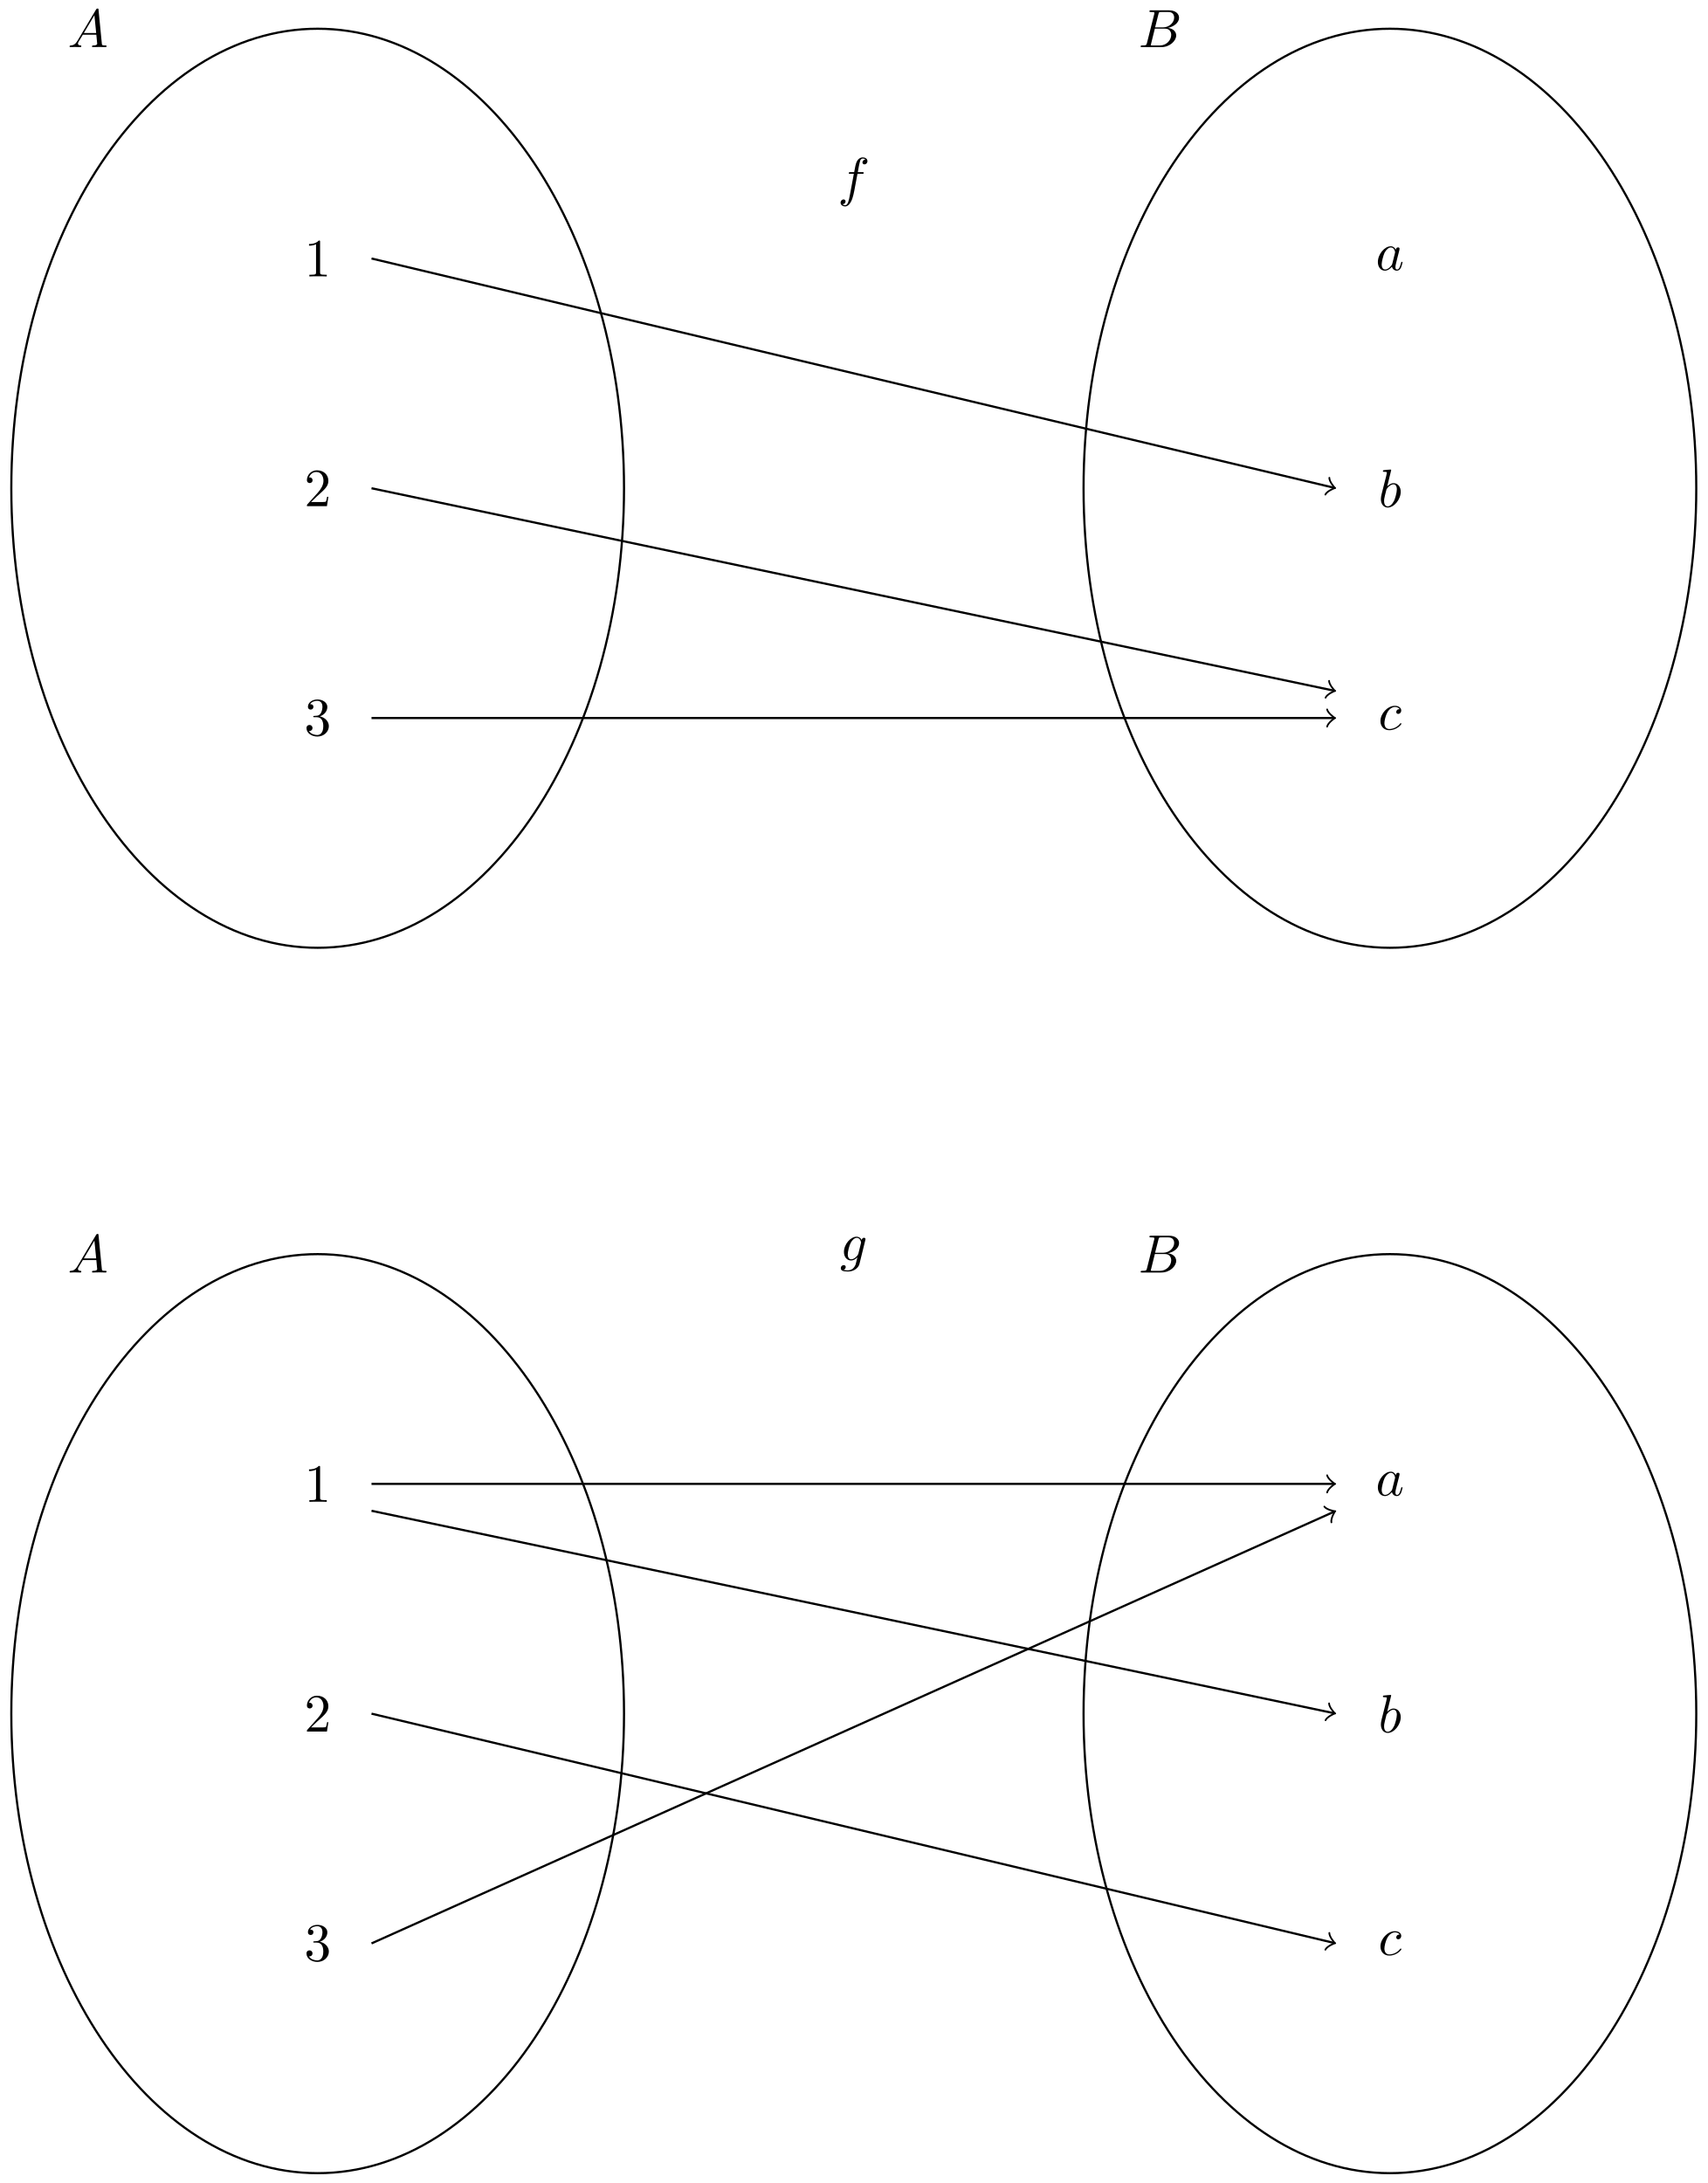
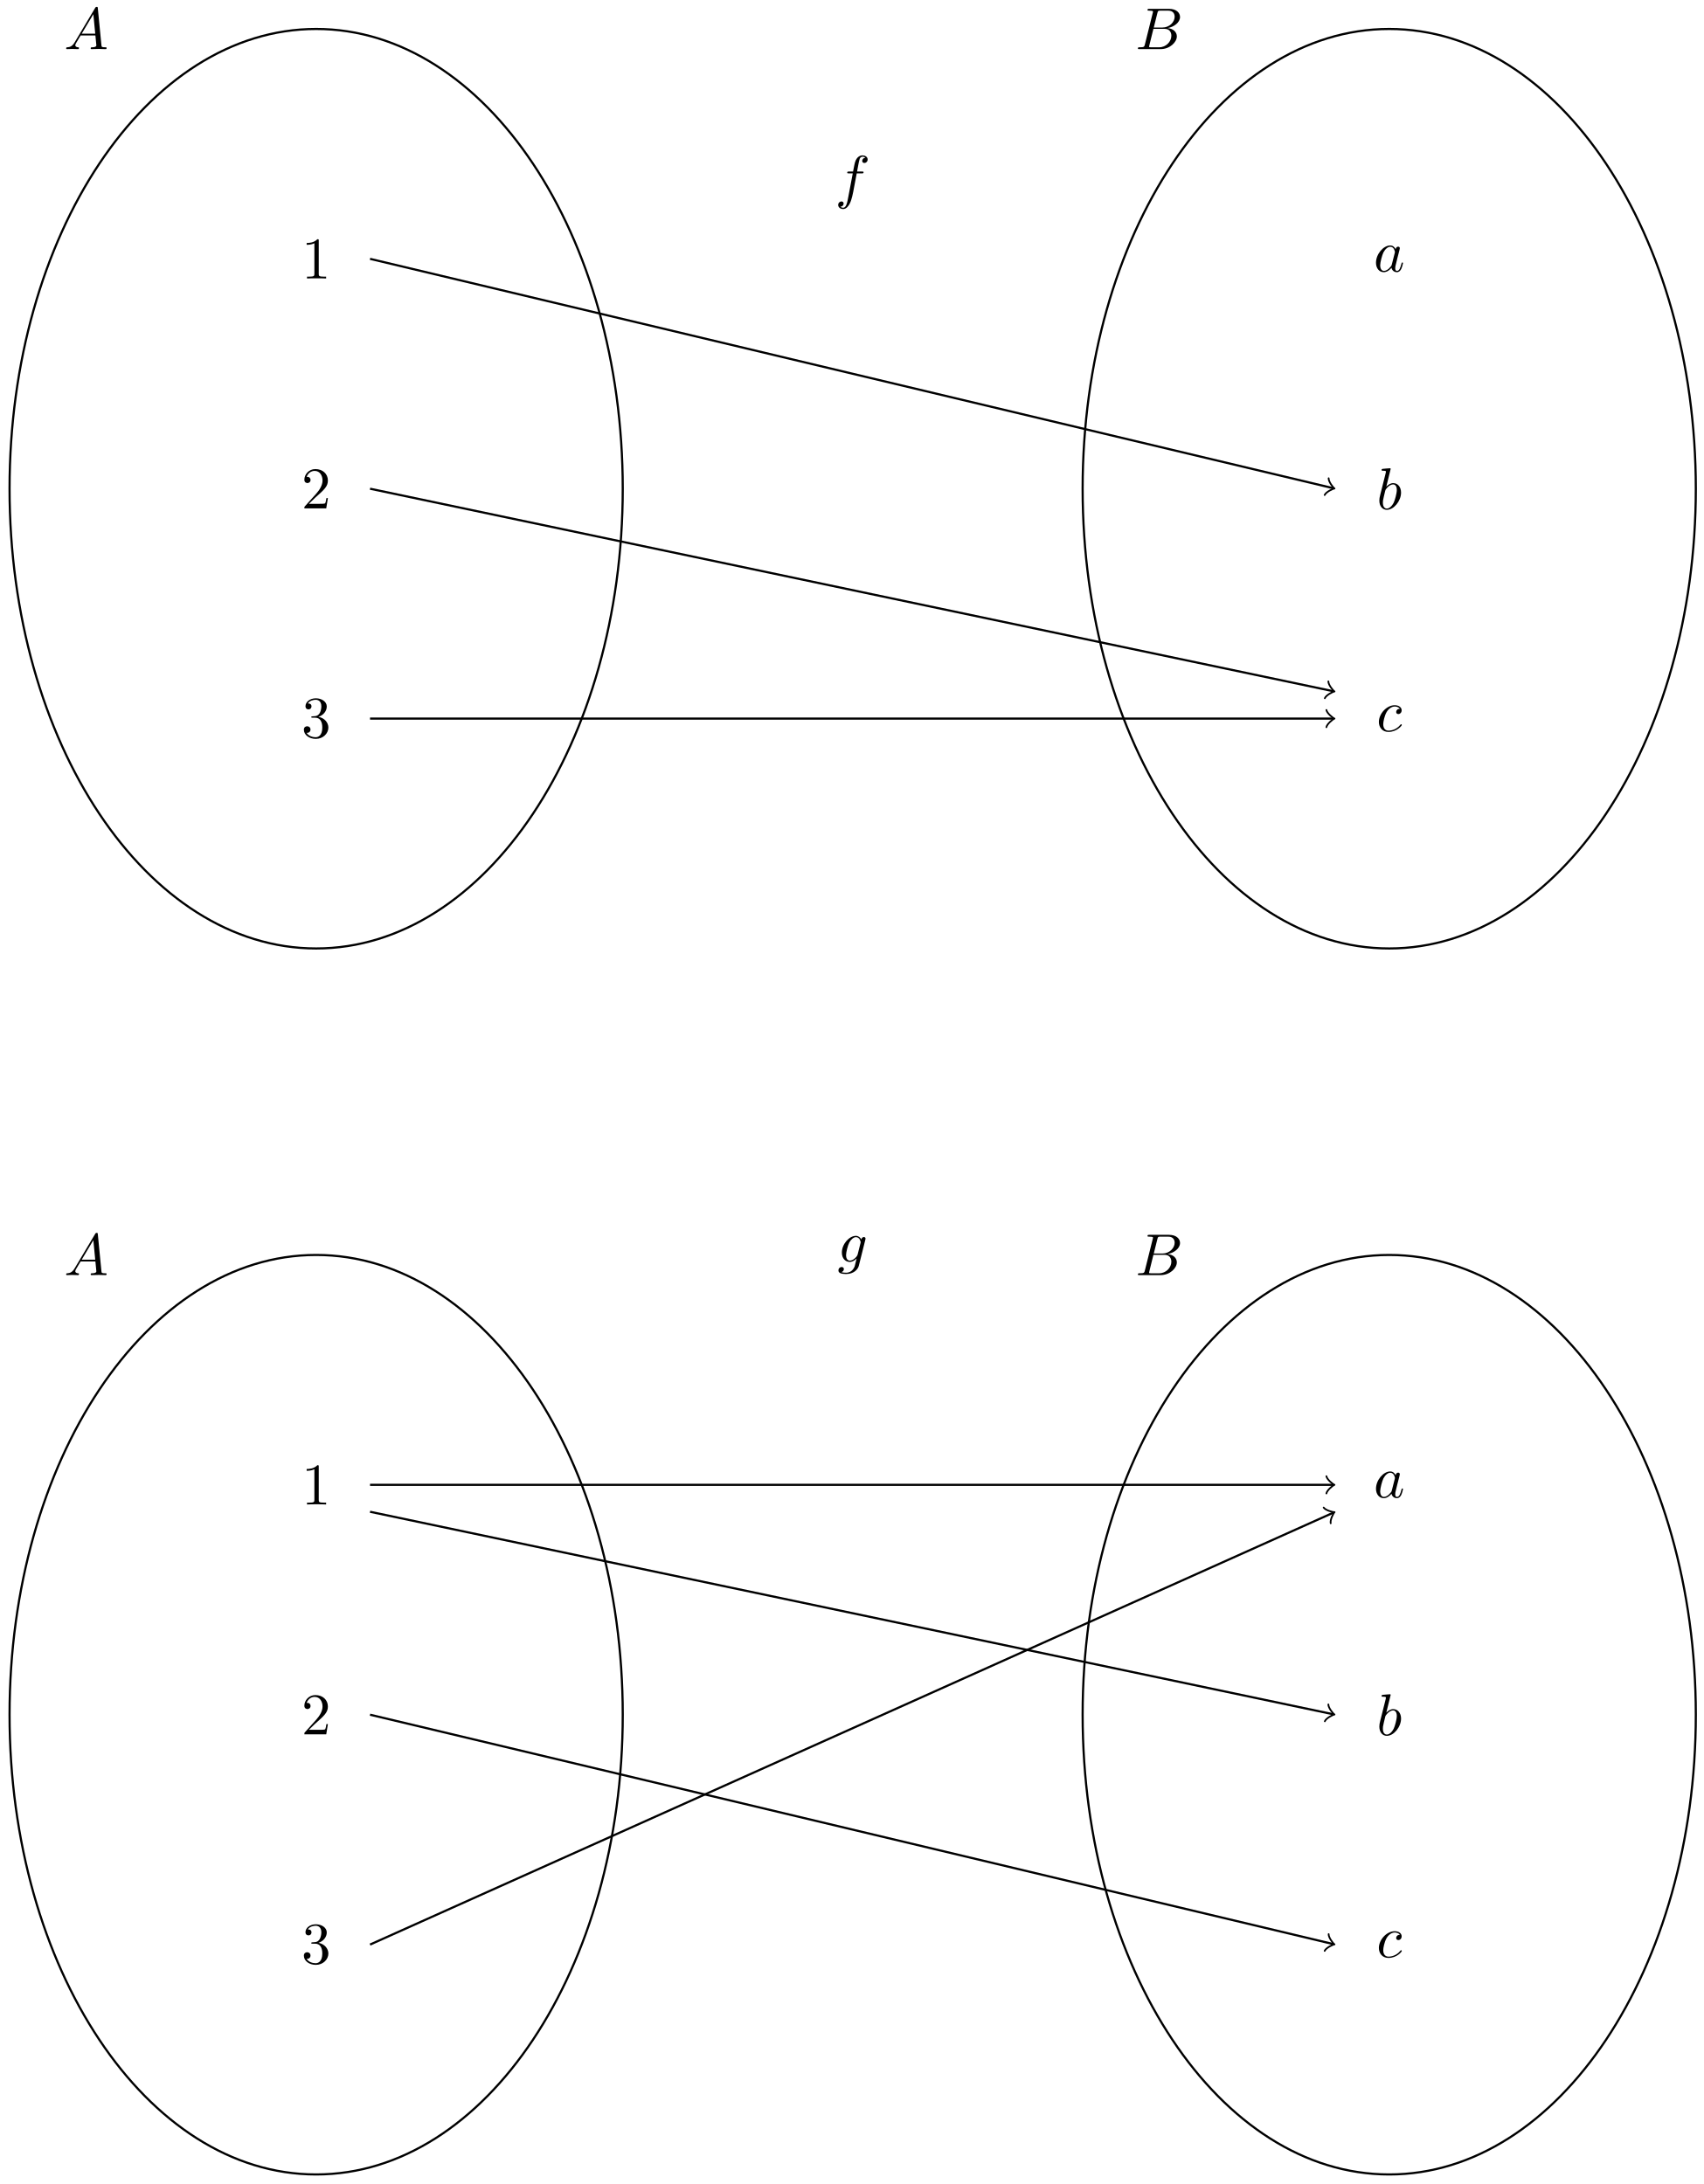
- <svg xmlns="http://www.w3.org/2000/svg" xmlns:xlink="http://www.w3.org/1999/xlink" width="316pt" height="404pt" viewBox="0 0 316 404" version="1.1">
+ <svg xmlns="http://www.w3.org/2000/svg" xmlns:xlink="http://www.w3.org/1999/xlink" version="1.1" width="315" height="404" viewBox="0 0 315 404">
  <defs>
-     <g>
-       <symbol overflow="visible" id="glyph0-0">
-         <path style="stroke:none;" d="" />
-       </symbol>
-       <symbol overflow="visible" id="glyph0-1">
-         <path style="stroke:none;" d="M 4.172 0 L 4.172 -0.312 L 3.859 -0.312 C 2.953 -0.312 2.938 -0.422 2.938 -0.781 L 2.938 -6.375 C 2.938 -6.625 2.938 -6.641 2.703 -6.641 C 2.078 -6 1.203 -6 0.891 -6 L 0.891 -5.688 C 1.094 -5.688 1.672 -5.688 2.188 -5.953 L 2.188 -0.781 C 2.188 -0.422 2.156 -0.312 1.266 -0.312 L 0.953 -0.312 L 0.953 0 C 1.297 -0.031 2.156 -0.031 2.562 -0.031 C 2.953 -0.031 3.828 -0.031 4.172 0 Z M 4.172 0 " />
-       </symbol>
-       <symbol overflow="visible" id="glyph0-2">
-         <path style="stroke:none;" d="M 4.469 -1.734 L 4.234 -1.734 C 4.172 -1.438 4.109 -1 4 -0.844 C 3.938 -0.766 3.281 -0.766 3.062 -0.766 L 1.266 -0.766 L 2.328 -1.797 C 3.875 -3.172 4.469 -3.703 4.469 -4.703 C 4.469 -5.844 3.578 -6.641 2.359 -6.641 C 1.234 -6.641 0.5 -5.719 0.5 -4.828 C 0.5 -4.281 1 -4.281 1.031 -4.281 C 1.203 -4.281 1.547 -4.391 1.547 -4.812 C 1.547 -5.062 1.359 -5.328 1.016 -5.328 C 0.938 -5.328 0.922 -5.328 0.891 -5.312 C 1.109 -5.969 1.656 -6.328 2.234 -6.328 C 3.141 -6.328 3.562 -5.516 3.562 -4.703 C 3.562 -3.906 3.078 -3.125 2.516 -2.5 L 0.609 -0.375 C 0.5 -0.266 0.5 -0.234 0.5 0 L 4.203 0 Z M 4.469 -1.734 " />
-       </symbol>
-       <symbol overflow="visible" id="glyph0-3">
-         <path style="stroke:none;" d="M 4.562 -1.703 C 4.562 -2.516 3.922 -3.297 2.891 -3.516 C 3.703 -3.781 4.281 -4.469 4.281 -5.266 C 4.281 -6.078 3.406 -6.641 2.453 -6.641 C 1.453 -6.641 0.688 -6.047 0.688 -5.281 C 0.688 -4.953 0.906 -4.766 1.203 -4.766 C 1.5 -4.766 1.703 -4.984 1.703 -5.281 C 1.703 -5.766 1.234 -5.766 1.094 -5.766 C 1.391 -6.266 2.047 -6.391 2.406 -6.391 C 2.828 -6.391 3.375 -6.172 3.375 -5.281 C 3.375 -5.156 3.344 -4.578 3.094 -4.141 C 2.797 -3.656 2.453 -3.625 2.203 -3.625 C 2.125 -3.609 1.891 -3.594 1.812 -3.594 C 1.734 -3.578 1.672 -3.562 1.672 -3.469 C 1.672 -3.359 1.734 -3.359 1.906 -3.359 L 2.344 -3.359 C 3.156 -3.359 3.531 -2.688 3.531 -1.703 C 3.531 -0.344 2.844 -0.062 2.406 -0.062 C 1.969 -0.062 1.219 -0.234 0.875 -0.812 C 1.219 -0.766 1.531 -0.984 1.531 -1.359 C 1.531 -1.719 1.266 -1.922 0.984 -1.922 C 0.734 -1.922 0.422 -1.781 0.422 -1.344 C 0.422 -0.438 1.344 0.219 2.438 0.219 C 3.656 0.219 4.562 -0.688 4.562 -1.703 Z M 4.562 -1.703 " />
-       </symbol>
-       <symbol overflow="visible" id="glyph1-0">
-         <path style="stroke:none;" d="" />
-       </symbol>
-       <symbol overflow="visible" id="glyph1-1">
-         <path style="stroke:none;" d="M 3.719 -3.766 C 3.531 -4.141 3.25 -4.406 2.797 -4.406 C 1.641 -4.406 0.406 -2.938 0.406 -1.484 C 0.406 -0.547 0.953 0.109 1.719 0.109 C 1.922 0.109 2.422 0.062 3.016 -0.641 C 3.094 -0.219 3.453 0.109 3.922 0.109 C 4.281 0.109 4.5 -0.125 4.672 -0.438 C 4.828 -0.797 4.969 -1.406 4.969 -1.422 C 4.969 -1.531 4.875 -1.531 4.844 -1.531 C 4.75 -1.531 4.734 -1.484 4.703 -1.344 C 4.531 -0.703 4.359 -0.109 3.953 -0.109 C 3.672 -0.109 3.656 -0.375 3.656 -0.562 C 3.656 -0.781 3.672 -0.875 3.781 -1.312 C 3.891 -1.719 3.906 -1.828 4 -2.203 L 4.359 -3.594 C 4.422 -3.875 4.422 -3.891 4.422 -3.938 C 4.422 -4.109 4.312 -4.203 4.141 -4.203 C 3.891 -4.203 3.75 -3.984 3.719 -3.766 Z M 3.078 -1.188 C 3.016 -1 3.016 -0.984 2.875 -0.812 C 2.438 -0.266 2.031 -0.109 1.75 -0.109 C 1.25 -0.109 1.109 -0.656 1.109 -1.047 C 1.109 -1.547 1.422 -2.766 1.656 -3.234 C 1.969 -3.812 2.406 -4.188 2.812 -4.188 C 3.453 -4.188 3.594 -3.375 3.594 -3.312 C 3.594 -3.25 3.578 -3.188 3.562 -3.141 Z M 3.078 -1.188 " />
-       </symbol>
-       <symbol overflow="visible" id="glyph1-2">
-         <path style="stroke:none;" d="M 2.375 -6.812 C 2.375 -6.812 2.375 -6.922 2.25 -6.922 C 2.031 -6.922 1.297 -6.844 1.031 -6.812 C 0.953 -6.812 0.844 -6.797 0.844 -6.625 C 0.844 -6.5 0.938 -6.5 1.094 -6.5 C 1.562 -6.5 1.578 -6.438 1.578 -6.328 C 1.578 -6.266 1.5 -5.922 1.453 -5.719 L 0.625 -2.469 C 0.516 -1.969 0.469 -1.797 0.469 -1.453 C 0.469 -0.516 1 0.109 1.734 0.109 C 2.906 0.109 4.141 -1.375 4.141 -2.812 C 4.141 -3.719 3.609 -4.406 2.812 -4.406 C 2.359 -4.406 1.938 -4.109 1.641 -3.812 Z M 1.453 -3.047 C 1.5 -3.266 1.5 -3.281 1.594 -3.391 C 2.078 -4.031 2.531 -4.188 2.797 -4.188 C 3.156 -4.188 3.422 -3.891 3.422 -3.25 C 3.422 -2.656 3.094 -1.516 2.906 -1.141 C 2.578 -0.469 2.125 -0.109 1.734 -0.109 C 1.391 -0.109 1.062 -0.375 1.062 -1.109 C 1.062 -1.312 1.062 -1.5 1.219 -2.125 Z M 1.453 -3.047 " />
-       </symbol>
-       <symbol overflow="visible" id="glyph1-3">
-         <path style="stroke:none;" d="M 3.953 -3.781 C 3.781 -3.781 3.656 -3.781 3.516 -3.656 C 3.344 -3.5 3.328 -3.328 3.328 -3.266 C 3.328 -3.016 3.516 -2.906 3.703 -2.906 C 3.984 -2.906 4.25 -3.156 4.25 -3.547 C 4.25 -4.031 3.781 -4.406 3.078 -4.406 C 1.734 -4.406 0.406 -2.984 0.406 -1.578 C 0.406 -0.672 0.984 0.109 2.031 0.109 C 3.453 0.109 4.281 -0.953 4.281 -1.062 C 4.281 -1.125 4.234 -1.203 4.172 -1.203 C 4.109 -1.203 4.094 -1.172 4.031 -1.094 C 3.25 -0.109 2.156 -0.109 2.047 -0.109 C 1.422 -0.109 1.141 -0.594 1.141 -1.203 C 1.141 -1.609 1.344 -2.578 1.688 -3.188 C 2 -3.766 2.547 -4.188 3.094 -4.188 C 3.422 -4.188 3.812 -4.062 3.953 -3.781 Z M 3.953 -3.781 " />
-       </symbol>
-       <symbol overflow="visible" id="glyph1-4">
-         <path style="stroke:none;" d="M 1.781 -1.141 C 1.391 -0.484 1 -0.344 0.562 -0.312 C 0.438 -0.297 0.344 -0.297 0.344 -0.109 C 0.344 -0.047 0.406 0 0.484 0 C 0.75 0 1.062 -0.031 1.328 -0.031 C 1.672 -0.031 2.016 0 2.328 0 C 2.391 0 2.516 0 2.516 -0.188 C 2.516 -0.297 2.438 -0.312 2.359 -0.312 C 2.141 -0.328 1.891 -0.406 1.891 -0.656 C 1.891 -0.781 1.953 -0.891 2.031 -1.031 L 2.797 -2.297 L 5.297 -2.297 C 5.312 -2.094 5.453 -0.734 5.453 -0.641 C 5.453 -0.344 4.938 -0.312 4.734 -0.312 C 4.594 -0.312 4.5 -0.312 4.5 -0.109 C 4.5 0 4.609 0 4.641 0 C 5.047 0 5.469 -0.031 5.875 -0.031 C 6.125 -0.031 6.766 0 7.016 0 C 7.062 0 7.188 0 7.188 -0.203 C 7.188 -0.312 7.094 -0.312 6.953 -0.312 C 6.344 -0.312 6.344 -0.375 6.312 -0.672 L 5.703 -6.891 C 5.688 -7.094 5.688 -7.141 5.516 -7.141 C 5.359 -7.141 5.312 -7.062 5.25 -6.969 Z M 2.984 -2.609 L 4.938 -5.906 L 5.266 -2.609 Z M 2.984 -2.609 " />
-       </symbol>
-       <symbol overflow="visible" id="glyph1-5">
-         <path style="stroke:none;" d="M 1.594 -0.781 C 1.5 -0.391 1.469 -0.312 0.688 -0.312 C 0.516 -0.312 0.422 -0.312 0.422 -0.109 C 0.422 0 0.516 0 0.688 0 L 4.25 0 C 5.828 0 7 -1.172 7 -2.156 C 7 -2.875 6.422 -3.453 5.453 -3.562 C 6.484 -3.75 7.531 -4.484 7.531 -5.438 C 7.531 -6.172 6.875 -6.812 5.688 -6.812 L 2.328 -6.812 C 2.141 -6.812 2.047 -6.812 2.047 -6.609 C 2.047 -6.5 2.141 -6.5 2.328 -6.5 C 2.344 -6.5 2.531 -6.5 2.703 -6.484 C 2.875 -6.453 2.969 -6.453 2.969 -6.312 C 2.969 -6.281 2.953 -6.25 2.938 -6.125 Z M 3.094 -3.656 L 3.719 -6.125 C 3.812 -6.469 3.828 -6.5 4.25 -6.5 L 5.547 -6.5 C 6.422 -6.5 6.625 -5.906 6.625 -5.469 C 6.625 -4.594 5.766 -3.656 4.562 -3.656 Z M 2.656 -0.312 C 2.516 -0.312 2.5 -0.312 2.438 -0.312 C 2.328 -0.328 2.297 -0.344 2.297 -0.422 C 2.297 -0.453 2.297 -0.469 2.359 -0.641 L 3.047 -3.422 L 4.922 -3.422 C 5.875 -3.422 6.078 -2.688 6.078 -2.266 C 6.078 -1.281 5.188 -0.312 4 -0.312 Z M 2.656 -0.312 " />
-       </symbol>
-       <symbol overflow="visible" id="glyph1-6">
-         <path style="stroke:none;" d="M 3.656 -3.984 L 4.516 -3.984 C 4.719 -3.984 4.812 -3.984 4.812 -4.188 C 4.812 -4.297 4.719 -4.297 4.547 -4.297 L 3.719 -4.297 L 3.922 -5.438 C 3.969 -5.641 4.109 -6.344 4.172 -6.469 C 4.25 -6.656 4.422 -6.812 4.641 -6.812 C 4.672 -6.812 4.938 -6.812 5.125 -6.625 C 4.688 -6.594 4.578 -6.234 4.578 -6.094 C 4.578 -5.859 4.766 -5.734 4.953 -5.734 C 5.219 -5.734 5.5 -5.969 5.5 -6.344 C 5.5 -6.797 5.047 -7.031 4.641 -7.031 C 4.297 -7.031 3.672 -6.844 3.375 -5.859 C 3.312 -5.656 3.281 -5.547 3.047 -4.297 L 2.359 -4.297 C 2.156 -4.297 2.047 -4.297 2.047 -4.109 C 2.047 -3.984 2.141 -3.984 2.328 -3.984 L 2.984 -3.984 L 2.25 -0.047 C 2.062 0.922 1.891 1.828 1.375 1.828 C 1.328 1.828 1.094 1.828 0.891 1.641 C 1.359 1.609 1.453 1.25 1.453 1.109 C 1.453 0.875 1.266 0.75 1.078 0.75 C 0.812 0.75 0.531 0.984 0.531 1.359 C 0.531 1.797 0.969 2.047 1.375 2.047 C 1.922 2.047 2.328 1.453 2.5 1.078 C 2.828 0.453 3.047 -0.75 3.062 -0.828 Z M 3.656 -3.984 " />
-       </symbol>
-       <symbol overflow="visible" id="glyph1-7">
-         <path style="stroke:none;" d="M 4.688 -3.766 C 4.703 -3.812 4.719 -3.875 4.719 -3.938 C 4.719 -4.109 4.609 -4.203 4.438 -4.203 C 4.344 -4.203 4.062 -4.141 4.031 -3.781 C 3.844 -4.141 3.5 -4.406 3.094 -4.406 C 1.969 -4.406 0.734 -3.016 0.734 -1.578 C 0.734 -0.594 1.328 0 2.047 0 C 2.641 0 3.109 -0.469 3.203 -0.578 L 3.219 -0.562 C 3.016 0.312 2.891 0.734 2.891 0.75 C 2.844 0.844 2.516 1.828 1.453 1.828 C 1.266 1.828 0.938 1.812 0.656 1.719 C 0.953 1.641 1.062 1.375 1.062 1.203 C 1.062 1.047 0.953 0.859 0.688 0.859 C 0.469 0.859 0.156 1.031 0.156 1.438 C 0.156 1.844 0.516 2.047 1.469 2.047 C 2.719 2.047 3.438 1.266 3.594 0.672 Z M 3.406 -1.281 C 3.344 -1.016 3.109 -0.766 2.891 -0.578 C 2.688 -0.406 2.375 -0.219 2.078 -0.219 C 1.578 -0.219 1.438 -0.734 1.438 -1.141 C 1.438 -1.609 1.719 -2.797 2 -3.297 C 2.266 -3.781 2.688 -4.188 3.109 -4.188 C 3.766 -4.188 3.906 -3.375 3.906 -3.328 C 3.906 -3.281 3.891 -3.219 3.875 -3.188 Z M 3.406 -1.281 " />
-       </symbol>
-     </g>
+     <path id="font_1_82" d="M.419 0V.031H.387C.297 .031 .294 .042 .294 .079V.64C.294 .664 .294 .666 .271 .666 .209 .602 .121 .602 .089 .602V.571C.109 .571 .168 .571 .22 .597V.079C.22 .043 .217 .031 .127 .031H.095V0C.13 .003 .217 .003 .257 .003 .297 .003 .384 .003 .419 0Z" />
+     <path id="font_1_107" d="M.449 .174H.424C.419 .144 .412 .1 .402 .085 .395 .077 .329 .077 .307 .077H.127L.233 .18C.389 .318 .449 .372 .449 .472 .449 .586 .359 .666 .237 .666 .124 .666 .05 .574 .05 .485 .05 .429 .1 .429 .103 .429 .12 .429 .155 .441 .155 .482 .155 .508 .137 .534 .102 .534 .094 .534 .092 .534 .089 .533 .112 .598 .166 .635 .224 .635 .315 .635 .358 .554 .358 .472 .358 .392 .308 .313 .253 .251L.061 .037C.05 .026 .05 .024 .05 0H.421L.449 .174Z" />
+     <path id="font_1_106" d="M.457 .17C.457 .253 .394 .331 .29 .352 .372 .379 .43 .449 .43 .528 .43 .61 .342 .666 .246 .666 .145 .666 .069 .606 .069 .53 .069 .497 .091 .478 .12 .478 .151 .478 .171 .5 .171 .529 .171 .579 .124 .579 .109 .579 .14 .628 .206 .641 .242 .641 .283 .641 .338 .619 .338 .529 .338 .517 .336 .459 .31 .415 .28 .367 .246 .364 .221 .363 .213 .362 .189 .36 .182 .36 .174 .359 .167 .358 .167 .348 .167 .337 .174 .337 .191 .337H.235C.317 .337 .354 .269 .354 .17 .354 .034 .285 .006 .241 .006 .198 .006 .123 .022 .088 .081 .123 .076 .154 .098 .154 .136 .154 .172 .127 .192 .098 .192 .074 .192 .042 .178 .042 .134 .042 .043 .135-.022 .244-.022 .366-.022 .457 .068 .457 .17Z" />
+     <path id="font_2_3" d="M.373 .378C.355 .415 .326 .442 .281 .442 .164 .442 .04 .295 .04 .149 .04 .055 .095-.011 .173-.011 .193-.011 .243-.007 .303 .064 .311 .022 .346-.011 .394-.011 .429-.011 .452 .012 .468 .044 .485 .08 .498 .141 .498 .143 .498 .153 .489 .153 .486 .153 .476 .153 .475 .149 .472 .135 .455 .07 .437 .011 .396 .011 .369 .011 .366 .037 .366 .057 .366 .079 .368 .087 .379 .131 .39 .173 .392 .183 .401 .221L.437 .361C.444 .389 .444 .391 .444 .395 .444 .412 .432 .422 .415 .422 .391 .422 .376 .4 .373 .378M.308 .119C.303 .101 .303 .099 .288 .082 .244 .027 .203 .011 .175 .011 .125 .011 .111 .066 .111 .105 .111 .155 .143 .278 .166 .324 .197 .383 .242 .42 .282 .42 .347 .42 .361 .338 .361 .332 .361 .326 .359 .32 .358 .315L.308 .119Z" />
+     <path id="font_2_4" d="M.239 .683C.239 .684 .239 .694 .226 .694 .203 .694 .13 .686 .104 .684 .096 .683 .085 .682 .085 .664 .085 .652 .094 .652 .109 .652 .157 .652 .159 .645 .159 .635 .159 .628 .15 .594 .145 .573L.063 .247C.051 .197 .047 .181 .047 .146 .047 .051 .1-.011 .174-.011 .292-.011 .415 .138 .415 .282 .415 .373 .362 .442 .282 .442 .236 .442 .195 .413 .165 .382L.239 .683M.145 .305C.151 .327 .151 .329 .16 .34 .209 .405 .254 .42 .28 .42 .316 .42 .343 .39 .343 .326 .343 .267 .31 .152 .292 .114 .259 .047 .213 .011 .174 .011 .14 .011 .107 .038 .107 .112 .107 .131 .107 .15 .123 .213L.145 .305Z" />
+     <path id="font_2_5" d="M.396 .38C.38 .38 .366 .38 .352 .366 .336 .351 .334 .334 .334 .327 .334 .303 .352 .292 .371 .292 .4 .292 .427 .316 .427 .356 .427 .405 .38 .442 .309 .442 .174 .442 .041 .299 .041 .158 .041 .068 .099-.011 .203-.011 .346-.011 .43 .095 .43 .107 .43 .113 .424 .12 .418 .12 .413 .12 .411 .118 .405 .11 .326 .011 .217 .011 .205 .011 .142 .011 .115 .06 .115 .12 .115 .161 .135 .258 .169 .32 .2 .377 .255 .42 .31 .42 .344 .42 .382 .407 .396 .38Z" />
+     <path id="font_2_1" d="M.179 .115C.139 .048 .1 .034 .056 .031 .044 .03 .035 .03 .035 .011 .035 .005 .04 0 .048 0 .075 0 .106 .003 .134 .003 .167 .003 .202 0 .234 0 .24 0 .253 0 .253 .019 .253 .03 .244 .031 .237 .031 .214 .033 .19 .041 .19 .066 .19 .078 .196 .089 .204 .103L.28 .231H.531C.533 .21 .547 .074 .547 .064 .547 .034 .495 .031 .475 .031 .461 .031 .451 .031 .451 .011 .451 0 .463 0 .465 0 .506 0 .549 .003 .59 .003 .615 .003 .678 0 .703 0 .709 0 .721 0 .721 .02 .721 .031 .711 .031 .698 .031 .636 .031 .636 .038 .633 .067L.572 .692C.57 .712 .57 .716 .553 .716 .537 .716 .533 .709 .527 .699L.179 .115M.299 .262 .496 .592 .528 .262H.299Z" />
+     <path id="font_2_2" d="M.16 .078C.15 .039 .148 .031 .069 .031 .052 .031 .042 .031 .042 .011 .042 0 .051 0 .069 0H.426C.584 0 .702 .118 .702 .216 .702 .288 .644 .346 .547 .357 .651 .376 .756 .45 .756 .545 .756 .619 .69 .683 .57 .683H.234C.215 .683 .205 .683 .205 .663 .205 .652 .214 .652 .233 .652 .235 .652 .254 .652 .271 .65 .289 .648 .298 .647 .298 .634 .298 .63 .297 .627 .294 .615L.16 .078M.311 .366 .373 .614C.382 .649 .384 .652 .427 .652H.556C.644 .652 .665 .593 .665 .549 .665 .461 .579 .366 .457 .366H.311M.266 .031C.252 .031 .25 .031 .244 .032 .234 .033 .231 .034 .231 .042 .231 .045 .231 .047 .236 .065L.305 .344H.494C.59 .344 .609 .27 .609 .227 .609 .128 .52 .031 .402 .031H.266Z" />
+     <path id="font_2_6" d="M.367 .4H.453C.473 .4 .483 .4 .483 .42 .483 .431 .473 .431 .456 .431H.373L.394 .545C.398 .566 .412 .637 .418 .649 .427 .668 .444 .683 .465 .683 .469 .683 .495 .683 .514 .665 .47 .661 .46 .626 .46 .611 .46 .588 .478 .576 .497 .576 .523 .576 .552 .598 .552 .636 .552 .682 .506 .705 .465 .705 .431 .705 .368 .687 .338 .588 .332 .567 .329 .557 .305 .431H.236C.217 .431 .206 .431 .206 .412 .206 .4 .215 .4 .234 .4H.3L.225 .005C.207-.092 .19-.183 .138-.183 .134-.183 .109-.183 .09-.165 .136-.162 .145-.126 .145-.111 .145-.088 .127-.076 .108-.076 .082-.076 .053-.098 .053-.136 .053-.181 .097-.205 .138-.205 .193-.205 .233-.146 .251-.108 .283-.045 .306 .076 .307 .083L.367 .4Z" />
+     <path id="font_2_7" d="M.471 .377C.472 .383 .474 .388 .474 .395 .474 .412 .462 .422 .445 .422 .435 .422 .408 .415 .404 .379 .386 .416 .351 .442 .311 .442 .197 .442 .073 .302 .073 .158 .073 .059 .134 0 .206 0 .265 0 .312 .047 .322 .058L.323 .057C.302-.032 .29-.073 .29-.075 .286-.084 .252-.183 .146-.183 .127-.183 .094-.182 .066-.173 .096-.164 .107-.138 .107-.121 .107-.105 .096-.086 .069-.086 .047-.086 .015-.104 .015-.144 .015-.185 .052-.205 .148-.205 .273-.205 .345-.127 .36-.067L.471 .377M.341 .128C.335 .102 .312 .077 .29 .058 .269 .04 .238 .022 .209 .022 .159 .022 .144 .074 .144 .114 .144 .162 .173 .28 .2 .331 .227 .38 .27 .42 .312 .42 .378 .42 .392 .339 .392 .334 .392 .329 .39 .323 .389 .319L.341 .128Z" />
  </defs>
-   <g id="surface1">
-     <path style="fill:none;stroke-width:0.399;stroke-linecap:butt;stroke-linejoin:miter;stroke:rgb(0%,0%,0%);stroke-opacity:1;stroke-miterlimit:10;" d="M 56.693 226.775 C 56.693 273.743 31.311 311.816 -0.001 311.816 C -31.313 311.816 -56.695 273.743 -56.695 226.775 C -56.695 179.807 -31.313 141.734 -0.001 141.734 C 31.311 141.734 56.693 179.807 56.693 226.775 Z M 56.693 226.775 " transform="matrix(1.00002,0,0,-1.00002,58.7898,317.1391)" />
-     <path style="fill:none;stroke-width:0.399;stroke-linecap:butt;stroke-linejoin:miter;stroke:rgb(0%,0%,0%);stroke-opacity:1;stroke-miterlimit:10;" d="M 255.123 226.775 C 255.123 273.743 229.741 311.816 198.429 311.816 C 167.117 311.816 141.735 273.743 141.735 226.775 C 141.735 179.807 167.117 141.734 198.429 141.734 C 229.741 141.734 255.123 179.807 255.123 226.775 Z M 255.123 226.775 " transform="matrix(1.00002,0,0,-1.00002,58.7898,317.1391)" />
-     <g style="fill:rgb(0%,0%,0%);fill-opacity:1;">
-       <use xlink:href="#glyph0-1" x="56.299" y="51.157" />
-     </g>
-     <g style="fill:rgb(0%,0%,0%);fill-opacity:1;">
-       <use xlink:href="#glyph0-2" x="56.299" y="93.678" />
-     </g>
-     <g style="fill:rgb(0%,0%,0%);fill-opacity:1;">
-       <use xlink:href="#glyph0-3" x="56.299" y="136.089" />
-     </g>
-     <g style="fill:rgb(0%,0%,0%);fill-opacity:1;">
-       <use xlink:href="#glyph1-1" x="254.589" y="49.984" />
-     </g>
-     <g style="fill:rgb(0%,0%,0%);fill-opacity:1;">
-       <use xlink:href="#glyph1-2" x="255.084" y="93.82" />
-     </g>
-     <g style="fill:rgb(0%,0%,0%);fill-opacity:1;">
-       <use xlink:href="#glyph1-3" x="255.066" y="135.026" />
-     </g>
-     <g style="fill:rgb(0%,0%,0%);fill-opacity:1;">
-       <use xlink:href="#glyph1-4" x="12.533" y="8.722" />
-     </g>
-     <g style="fill:rgb(0%,0%,0%);fill-opacity:1;">
-       <use xlink:href="#glyph1-5" x="210.672" y="8.722" />
-     </g>
-     <g style="fill:rgb(0%,0%,0%);fill-opacity:1;">
-       <use xlink:href="#glyph1-6" x="155.031" y="36.156" />
-     </g>
-     <path style="fill:none;stroke-width:0.399;stroke-linecap:butt;stroke-linejoin:miter;stroke:rgb(0%,0%,0%);stroke-opacity:1;stroke-miterlimit:10;" d="M 9.964 269.294 L 188.019 226.881 " transform="matrix(1.00002,0,0,-1.00002,58.7898,317.1391)" />
-     <path style="fill:none;stroke-width:0.319;stroke-linecap:round;stroke-linejoin:round;stroke:rgb(0%,0%,0%);stroke-opacity:1;stroke-miterlimit:10;" d="M -1.197 1.595 C -1.095 0.998 0.001 0.1 0.298 -0.001 C 0.001 -0.1 -1.097 -0.995 -1.195 -1.595 " transform="matrix(0.974569,0.232135,0.232135,-0.974569,246.8118,90.25369)" />
-     <path style="fill:none;stroke-width:0.399;stroke-linecap:butt;stroke-linejoin:miter;stroke:rgb(0%,0%,0%);stroke-opacity:1;stroke-miterlimit:10;" d="M 9.964 226.775 L 188.015 189.331 " transform="matrix(1.00002,0,0,-1.00002,58.7898,317.1391)" />
-     <path style="fill:none;stroke-width:0.319;stroke-linecap:round;stroke-linejoin:round;stroke:rgb(0%,0%,0%);stroke-opacity:1;stroke-miterlimit:10;" d="M -1.195 1.593 C -1.097 0.995 0.001 0.101 0.298 -0 C -0 -0.099 -1.097 -0.996 -1.195 -1.596 " transform="matrix(0.97867,0.205814,0.205814,-0.97867,246.81,127.8054)" />
-     <path style="fill:none;stroke-width:0.399;stroke-linecap:butt;stroke-linejoin:miter;stroke:rgb(0%,0%,0%);stroke-opacity:1;stroke-miterlimit:10;" d="M 9.964 184.253 L 188.007 184.253 " transform="matrix(1.00002,0,0,-1.00002,58.7898,317.1391)" />
-     <path style="fill:none;stroke-width:0.319;stroke-linecap:round;stroke-linejoin:round;stroke:rgb(0%,0%,0%);stroke-opacity:1;stroke-miterlimit:10;" d="M -1.195 1.592 C -1.097 0.994 0.001 0.1 0.297 -0.002 C 0.001 -0.099 -1.097 -0.998 -1.195 -1.595 " transform="matrix(1.00002,0,0,-1.00002,246.8002,132.8812)" />
-     <path style="fill:none;stroke-width:0.399;stroke-linecap:butt;stroke-linejoin:miter;stroke:rgb(0%,0%,0%);stroke-opacity:1;stroke-miterlimit:10;" d="M 56.693 -0.002 C 56.693 46.966 31.311 85.04 -0.001 85.04 C -31.313 85.04 -56.695 46.966 -56.695 -0.002 C -56.695 -46.965 -31.313 -85.039 -0.001 -85.039 C 31.311 -85.039 56.693 -46.965 56.693 -0.002 Z M 56.693 -0.002 " transform="matrix(1.00002,0,0,-1.00002,58.7898,317.1391)" />
-     <path style="fill:none;stroke-width:0.399;stroke-linecap:butt;stroke-linejoin:miter;stroke:rgb(0%,0%,0%);stroke-opacity:1;stroke-miterlimit:10;" d="M 255.123 -0.002 C 255.123 46.966 229.741 85.04 198.429 85.04 C 167.117 85.04 141.735 46.966 141.735 -0.002 C 141.735 -46.965 167.117 -85.039 198.429 -85.039 C 229.741 -85.039 255.123 -46.965 255.123 -0.002 Z M 255.123 -0.002 " transform="matrix(1.00002,0,0,-1.00002,58.7898,317.1391)" />
-     <g style="fill:rgb(0%,0%,0%);fill-opacity:1;">
-       <use xlink:href="#glyph1-4" x="12.533" y="235.501" />
-     </g>
-     <g style="fill:rgb(0%,0%,0%);fill-opacity:1;">
-       <use xlink:href="#glyph1-5" x="210.672" y="235.501" />
-     </g>
-     <g style="fill:rgb(0%,0%,0%);fill-opacity:1;">
-       <use xlink:href="#glyph1-7" x="155.451" y="233.273" />
-     </g>
-     <g style="fill:rgb(0%,0%,0%);fill-opacity:1;">
-       <use xlink:href="#glyph0-1" x="56.299" y="277.935" />
-     </g>
-     <g style="fill:rgb(0%,0%,0%);fill-opacity:1;">
-       <use xlink:href="#glyph0-2" x="56.299" y="320.457" />
-     </g>
-     <g style="fill:rgb(0%,0%,0%);fill-opacity:1;">
-       <use xlink:href="#glyph0-3" x="56.299" y="362.868" />
-     </g>
-     <g style="fill:rgb(0%,0%,0%);fill-opacity:1;">
-       <use xlink:href="#glyph1-1" x="254.589" y="276.763" />
-     </g>
-     <g style="fill:rgb(0%,0%,0%);fill-opacity:1;">
-       <use xlink:href="#glyph1-2" x="255.084" y="320.598" />
-     </g>
-     <g style="fill:rgb(0%,0%,0%);fill-opacity:1;">
-       <use xlink:href="#glyph1-3" x="255.066" y="361.805" />
-     </g>
-     <path style="fill:none;stroke-width:0.399;stroke-linecap:butt;stroke-linejoin:miter;stroke:rgb(0%,0%,0%);stroke-opacity:1;stroke-miterlimit:10;" d="M 9.964 42.521 L 188.007 42.521 " transform="matrix(1.00002,0,0,-1.00002,58.7898,317.1391)" />
-     <path style="fill:none;stroke-width:0.319;stroke-linecap:round;stroke-linejoin:round;stroke:rgb(0%,0%,0%);stroke-opacity:1;stroke-miterlimit:10;" d="M -1.195 1.595 C -1.097 0.997 0.001 0.098 0.297 0.001 C 0.001 -0.101 -1.097 -0.995 -1.195 -1.593 " transform="matrix(1.00002,0,0,-1.00002,246.8002,274.618)" />
-     <path style="fill:none;stroke-width:0.399;stroke-linecap:butt;stroke-linejoin:miter;stroke:rgb(0%,0%,0%);stroke-opacity:1;stroke-miterlimit:10;" d="M 9.964 37.541 L 188.015 0.096 " transform="matrix(1.00002,0,0,-1.00002,58.7898,317.1391)" />
-     <path style="fill:none;stroke-width:0.319;stroke-linecap:round;stroke-linejoin:round;stroke:rgb(0%,0%,0%);stroke-opacity:1;stroke-miterlimit:10;" d="M -1.195 1.595 C -1.097 0.997 0.002 0.098 0.298 0.001 C -0.001 -0.098 -1.097 -0.995 -1.195 -1.595 " transform="matrix(0.97867,0.205814,0.205814,-0.97867,246.81,317.0448)" />
-     <path style="fill:none;stroke-width:0.399;stroke-linecap:butt;stroke-linejoin:miter;stroke:rgb(0%,0%,0%);stroke-opacity:1;stroke-miterlimit:10;" d="M 9.964 -0.002 L 188.019 -42.415 " transform="matrix(1.00002,0,0,-1.00002,58.7898,317.1391)" />
-     <path style="fill:none;stroke-width:0.319;stroke-linecap:round;stroke-linejoin:round;stroke:rgb(0%,0%,0%);stroke-opacity:1;stroke-miterlimit:10;" d="M -1.197 1.594 C -1.095 0.997 0.001 0.099 0.298 -0.002 C 0.001 -0.101 -1.097 -0.996 -1.195 -1.592 " transform="matrix(0.974569,0.232135,0.232135,-0.974569,246.8118,359.5538)" />
-     <path style="fill:none;stroke-width:0.399;stroke-linecap:butt;stroke-linejoin:miter;stroke:rgb(0%,0%,0%);stroke-opacity:1;stroke-miterlimit:10;" d="M 9.964 -42.52 L 188.046 37.349 " transform="matrix(1.00002,0,0,-1.00002,58.7898,317.1391)" />
-     <path style="fill:none;stroke-width:0.319;stroke-linecap:round;stroke-linejoin:round;stroke:rgb(0%,0%,0%);stroke-opacity:1;stroke-miterlimit:10;" d="M -1.196 1.593 C -1.096 0.998 -0.001 0.101 0.3 0.001 C -0.001 -0.099 -1.094 -0.996 -1.196 -1.594 " transform="matrix(0.915328,-0.410528,-0.410528,-0.915328,246.839,279.7876)" />
-   </g>
+   <path transform="matrix(1.00008,0,0,-1.00005,58.46564,317.189)" stroke-width=".399" stroke-linecap="butt" stroke-miterlimit="10" stroke-linejoin="miter" fill="none" stroke="#000000" d="M56.694 226.774C56.694 273.742 31.311 311.815 0 311.815-31.311 311.815-56.694 273.742-56.694 226.774-56.694 179.807-31.311 141.734 0 141.734 31.311 141.734 56.694 179.807 56.694 226.774ZM0 226.774" />
+   <path transform="matrix(1.00008,0,0,-1.00005,58.46564,317.189)" stroke-width=".399" stroke-linecap="butt" stroke-miterlimit="10" stroke-linejoin="miter" fill="none" stroke="#000000" d="M255.121 226.774C255.121 273.742 229.739 311.815 198.428 311.815 167.116 311.815 141.734 273.742 141.734 226.774 141.734 179.807 167.116 141.734 198.428 141.734 229.739 141.734 255.121 179.807 255.121 226.774ZM198.428 226.774" />
+   <use data-text="1" xlink:href="#font_1_82" transform="matrix(10.90997,0,0,-10.90964,55.73842,51.51376)" />
+   <use data-text="2" xlink:href="#font_1_107" transform="matrix(10.90997,0,0,-10.90964,55.73842,94.03589)" />
+   <use data-text="3" xlink:href="#font_1_106" transform="matrix(10.90997,0,0,-10.90964,55.73842,136.439)" />
+   <use data-text="a" xlink:href="#font_2_3" transform="matrix(10.90997,0,0,-10.90964,254.0253,50.22968)" />
+   <use data-text="b" xlink:href="#font_2_4" transform="matrix(10.90997,0,0,-10.90964,254.5683,94.19089)" />
+   <use data-text="c" xlink:href="#font_2_5" transform="matrix(10.90997,0,0,-10.90964,254.5483,135.2739)" />
+   <use data-text="A" xlink:href="#font_2_1" transform="matrix(10.90997,0,0,-10.90964,11.85091,9.085632)" />
+   <use data-text="B" xlink:href="#font_2_2" transform="matrix(10.90997,0,0,-10.90964,209.9738,9.085632)" />
+   <use data-text="f" xlink:href="#font_2_6" transform="matrix(10.90997,0,0,-10.90964,154.4293,36.43402)" />
+   <path transform="matrix(1.00008,0,0,-1.00005,58.46564,317.189)" stroke-width=".399" stroke-linecap="butt" stroke-miterlimit="10" stroke-linejoin="miter" fill="none" stroke="#000000" d="M9.963 269.295 188.019 226.881" />
+   <path transform="matrix(.9728078,.2317016,.2317085,-.9727786,246.4998,90.29704)" stroke-width=".319" stroke-linecap="round" stroke-linejoin="round" fill="none" stroke="#000000" d="M-1.196 1.594C-1.096 .996 0 .1 .299 0 0-.1-1.096-.996-1.196-1.594" />
+   <path transform="matrix(1.00008,0,0,-1.00005,58.46564,317.189)" stroke-width=".399" stroke-linecap="butt" stroke-miterlimit="10" stroke-linejoin="miter" fill="none" stroke="#000000" d="M9.963 226.774 188.016 189.33" />
+   <path transform="matrix(.9786383,.2057903,.2057965,-.9786089,246.4971,127.8496)" stroke-width=".319" stroke-linecap="round" stroke-linejoin="round" fill="none" stroke="#000000" d="M-1.196 1.594C-1.096 .996 0 .1 .299 0 0-.1-1.096-.996-1.196-1.594" />
+   <path transform="matrix(1.00008,0,0,-1.00005,58.46564,317.189)" stroke-width=".399" stroke-linecap="butt" stroke-miterlimit="10" stroke-linejoin="miter" fill="none" stroke="#000000" d="M9.963 184.254H188.007" />
+   <path transform="matrix(1.00008,0,0,-1.00005,246.4873,132.9256)" stroke-width=".319" stroke-linecap="round" stroke-linejoin="round" fill="none" stroke="#000000" d="M-1.196 1.594C-1.096 .996 0 .1 .299 0 0-.1-1.096-.996-1.196-1.594" />
+   <path transform="matrix(1.00008,0,0,-1.00005,58.46564,317.189)" stroke-width=".399" stroke-linecap="butt" stroke-miterlimit="10" stroke-linejoin="miter" fill="none" stroke="#000000" d="M56.694 0C56.694 46.967 31.311 85.04 0 85.04-31.311 85.04-56.694 46.967-56.694 0-56.694-46.967-31.311-85.04 0-85.04 31.311-85.04 56.694-46.967 56.694 0ZM0 0" />
+   <path transform="matrix(1.00008,0,0,-1.00005,58.46564,317.189)" stroke-width=".399" stroke-linecap="butt" stroke-miterlimit="10" stroke-linejoin="miter" fill="none" stroke="#000000" d="M255.121 0C255.121 46.967 229.739 85.04 198.428 85.04 167.116 85.04 141.734 46.967 141.734 0 141.734-46.967 167.116-85.04 198.428-85.04 229.739-85.04 255.121-46.967 255.121 0ZM198.428 0" />
+   <use data-text="A" xlink:href="#font_2_1" transform="matrix(10.90997,0,0,-10.90964,11.85091,235.872)" />
+   <use data-text="B" xlink:href="#font_2_2" transform="matrix(10.90997,0,0,-10.90964,209.9738,235.872)" />
+   <use data-text="g" xlink:href="#font_2_7" transform="matrix(10.90997,0,0,-10.90964,154.8894,233.4319)" />
+   <use data-text="1" xlink:href="#font_1_82" transform="matrix(10.90997,0,0,-10.90964,55.73842,278.3001)" />
+   <use data-text="2" xlink:href="#font_1_107" transform="matrix(10.90997,0,0,-10.90964,55.73842,320.8222)" />
+   <use data-text="3" xlink:href="#font_1_106" transform="matrix(10.90997,0,0,-10.90964,55.73842,363.2243)" />
+   <use data-text="a" xlink:href="#font_2_3" transform="matrix(10.90997,0,0,-10.90964,254.0253,277.015)" />
+   <use data-text="b" xlink:href="#font_2_4" transform="matrix(10.90997,0,0,-10.90964,254.5683,320.9772)" />
+   <use data-text="c" xlink:href="#font_2_5" transform="matrix(10.90997,0,0,-10.90964,254.5483,362.0603)" />
+   <path transform="matrix(1.00008,0,0,-1.00005,58.46564,317.189)" stroke-width=".399" stroke-linecap="butt" stroke-miterlimit="10" stroke-linejoin="miter" fill="none" stroke="#000000" d="M9.963 42.52H188.007" />
+   <path transform="matrix(1.00008,0,0,-1.00005,246.4873,274.6667)" stroke-width=".319" stroke-linecap="round" stroke-linejoin="round" fill="none" stroke="#000000" d="M-1.196 1.594C-1.096 .996 0 .1 .299 0 0-.1-1.096-.996-1.196-1.594" />
+   <path transform="matrix(1.00008,0,0,-1.00005,58.46564,317.189)" stroke-width=".399" stroke-linecap="butt" stroke-miterlimit="10" stroke-linejoin="miter" fill="none" stroke="#000000" d="M9.963 37.539 188.016 .094" />
+   <path transform="matrix(.9786383,.2057903,.2057965,-.9786089,246.4971,317.0947)" stroke-width=".319" stroke-linecap="round" stroke-linejoin="round" fill="none" stroke="#000000" d="M-1.196 1.594C-1.096 .996 0 .1 .299 0 0-.1-1.096-.996-1.196-1.594" />
+   <path transform="matrix(1.00008,0,0,-1.00005,58.46564,317.189)" stroke-width=".399" stroke-linecap="butt" stroke-miterlimit="10" stroke-linejoin="miter" fill="none" stroke="#000000" d="M9.963 0 188.019-42.414" />
+   <path transform="matrix(.9728078,.2317016,.2317085,-.9727786,246.4998,359.6052)" stroke-width=".319" stroke-linecap="round" stroke-linejoin="round" fill="none" stroke="#000000" d="M-1.196 1.594C-1.096 .996 0 .1 .299 0 0-.1-1.096-.996-1.196-1.594" />
+   <path transform="matrix(1.00008,0,0,-1.00005,58.46564,317.189)" stroke-width=".399" stroke-linecap="butt" stroke-miterlimit="10" stroke-linejoin="miter" fill="none" stroke="#000000" d="M9.963-42.52 188.047 37.351" />
+   <path transform="matrix(.912473,-.4092305,-.4092427,-.9124456,246.5274,279.8359)" stroke-width=".319" stroke-linecap="round" stroke-linejoin="round" fill="none" stroke="#000000" d="M-1.196 1.594C-1.096 .996 0 .1 .299 0 0-.1-1.096-.996-1.196-1.594" />
</svg>
